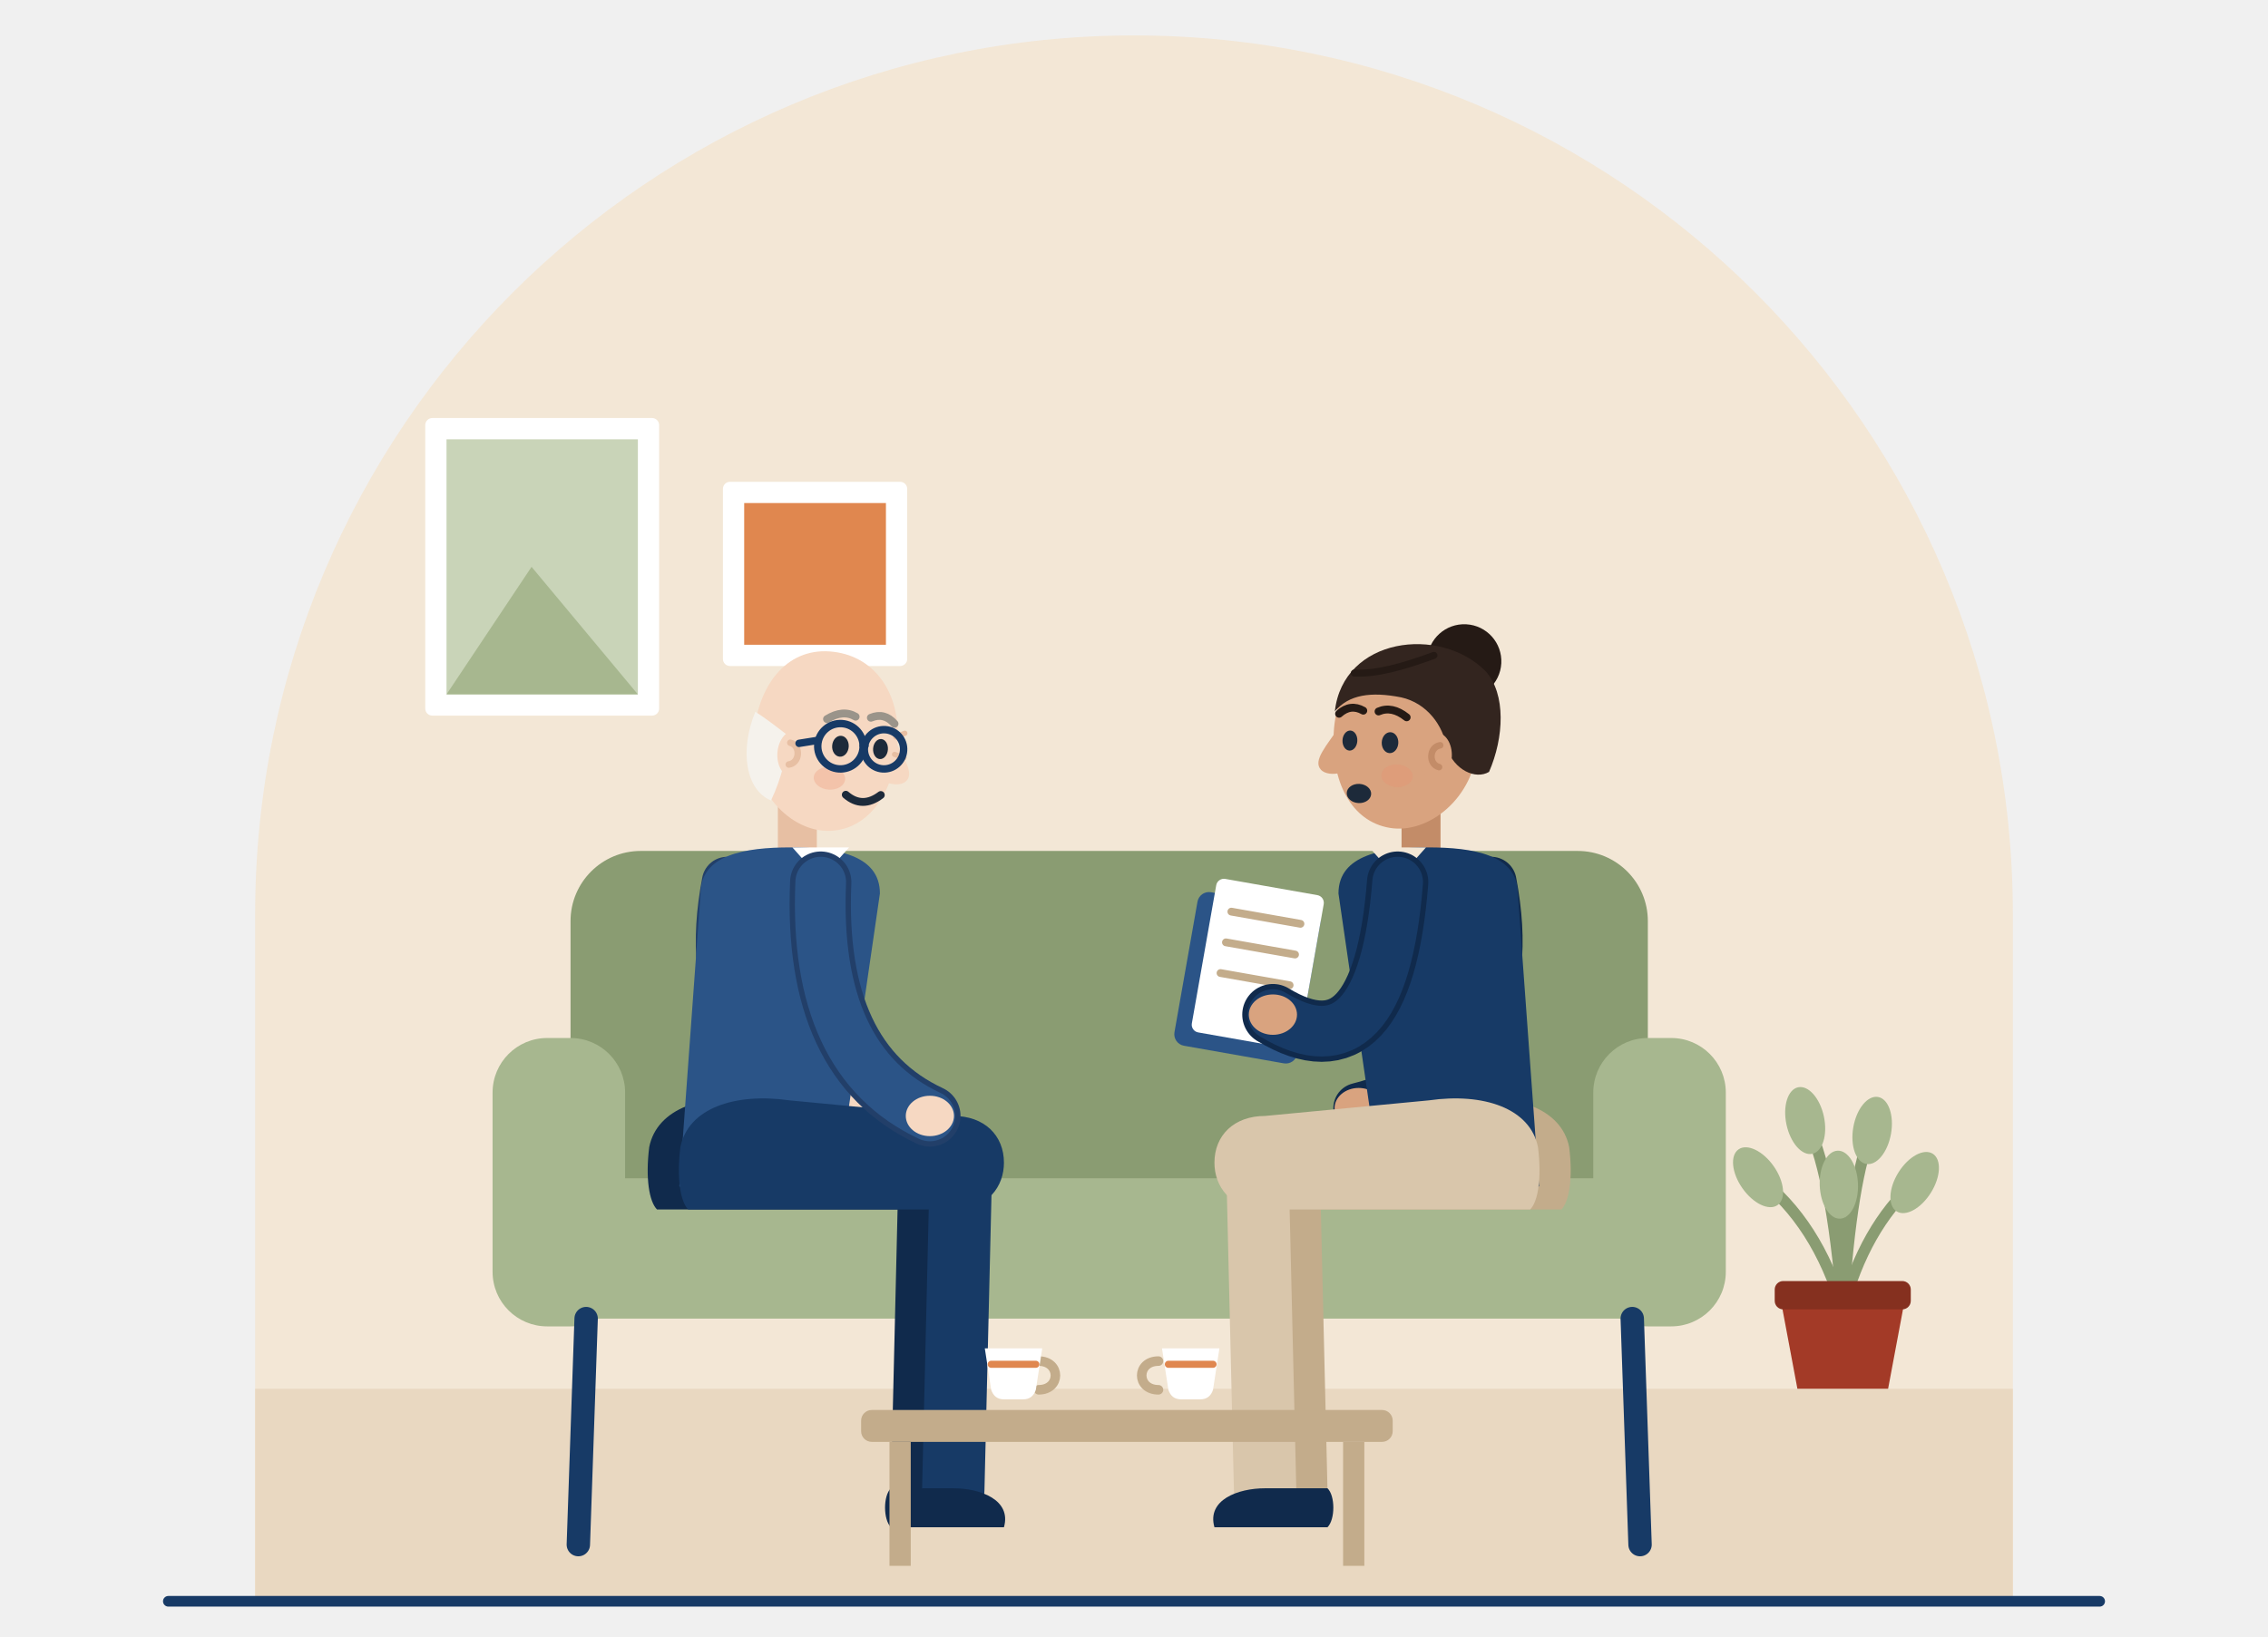
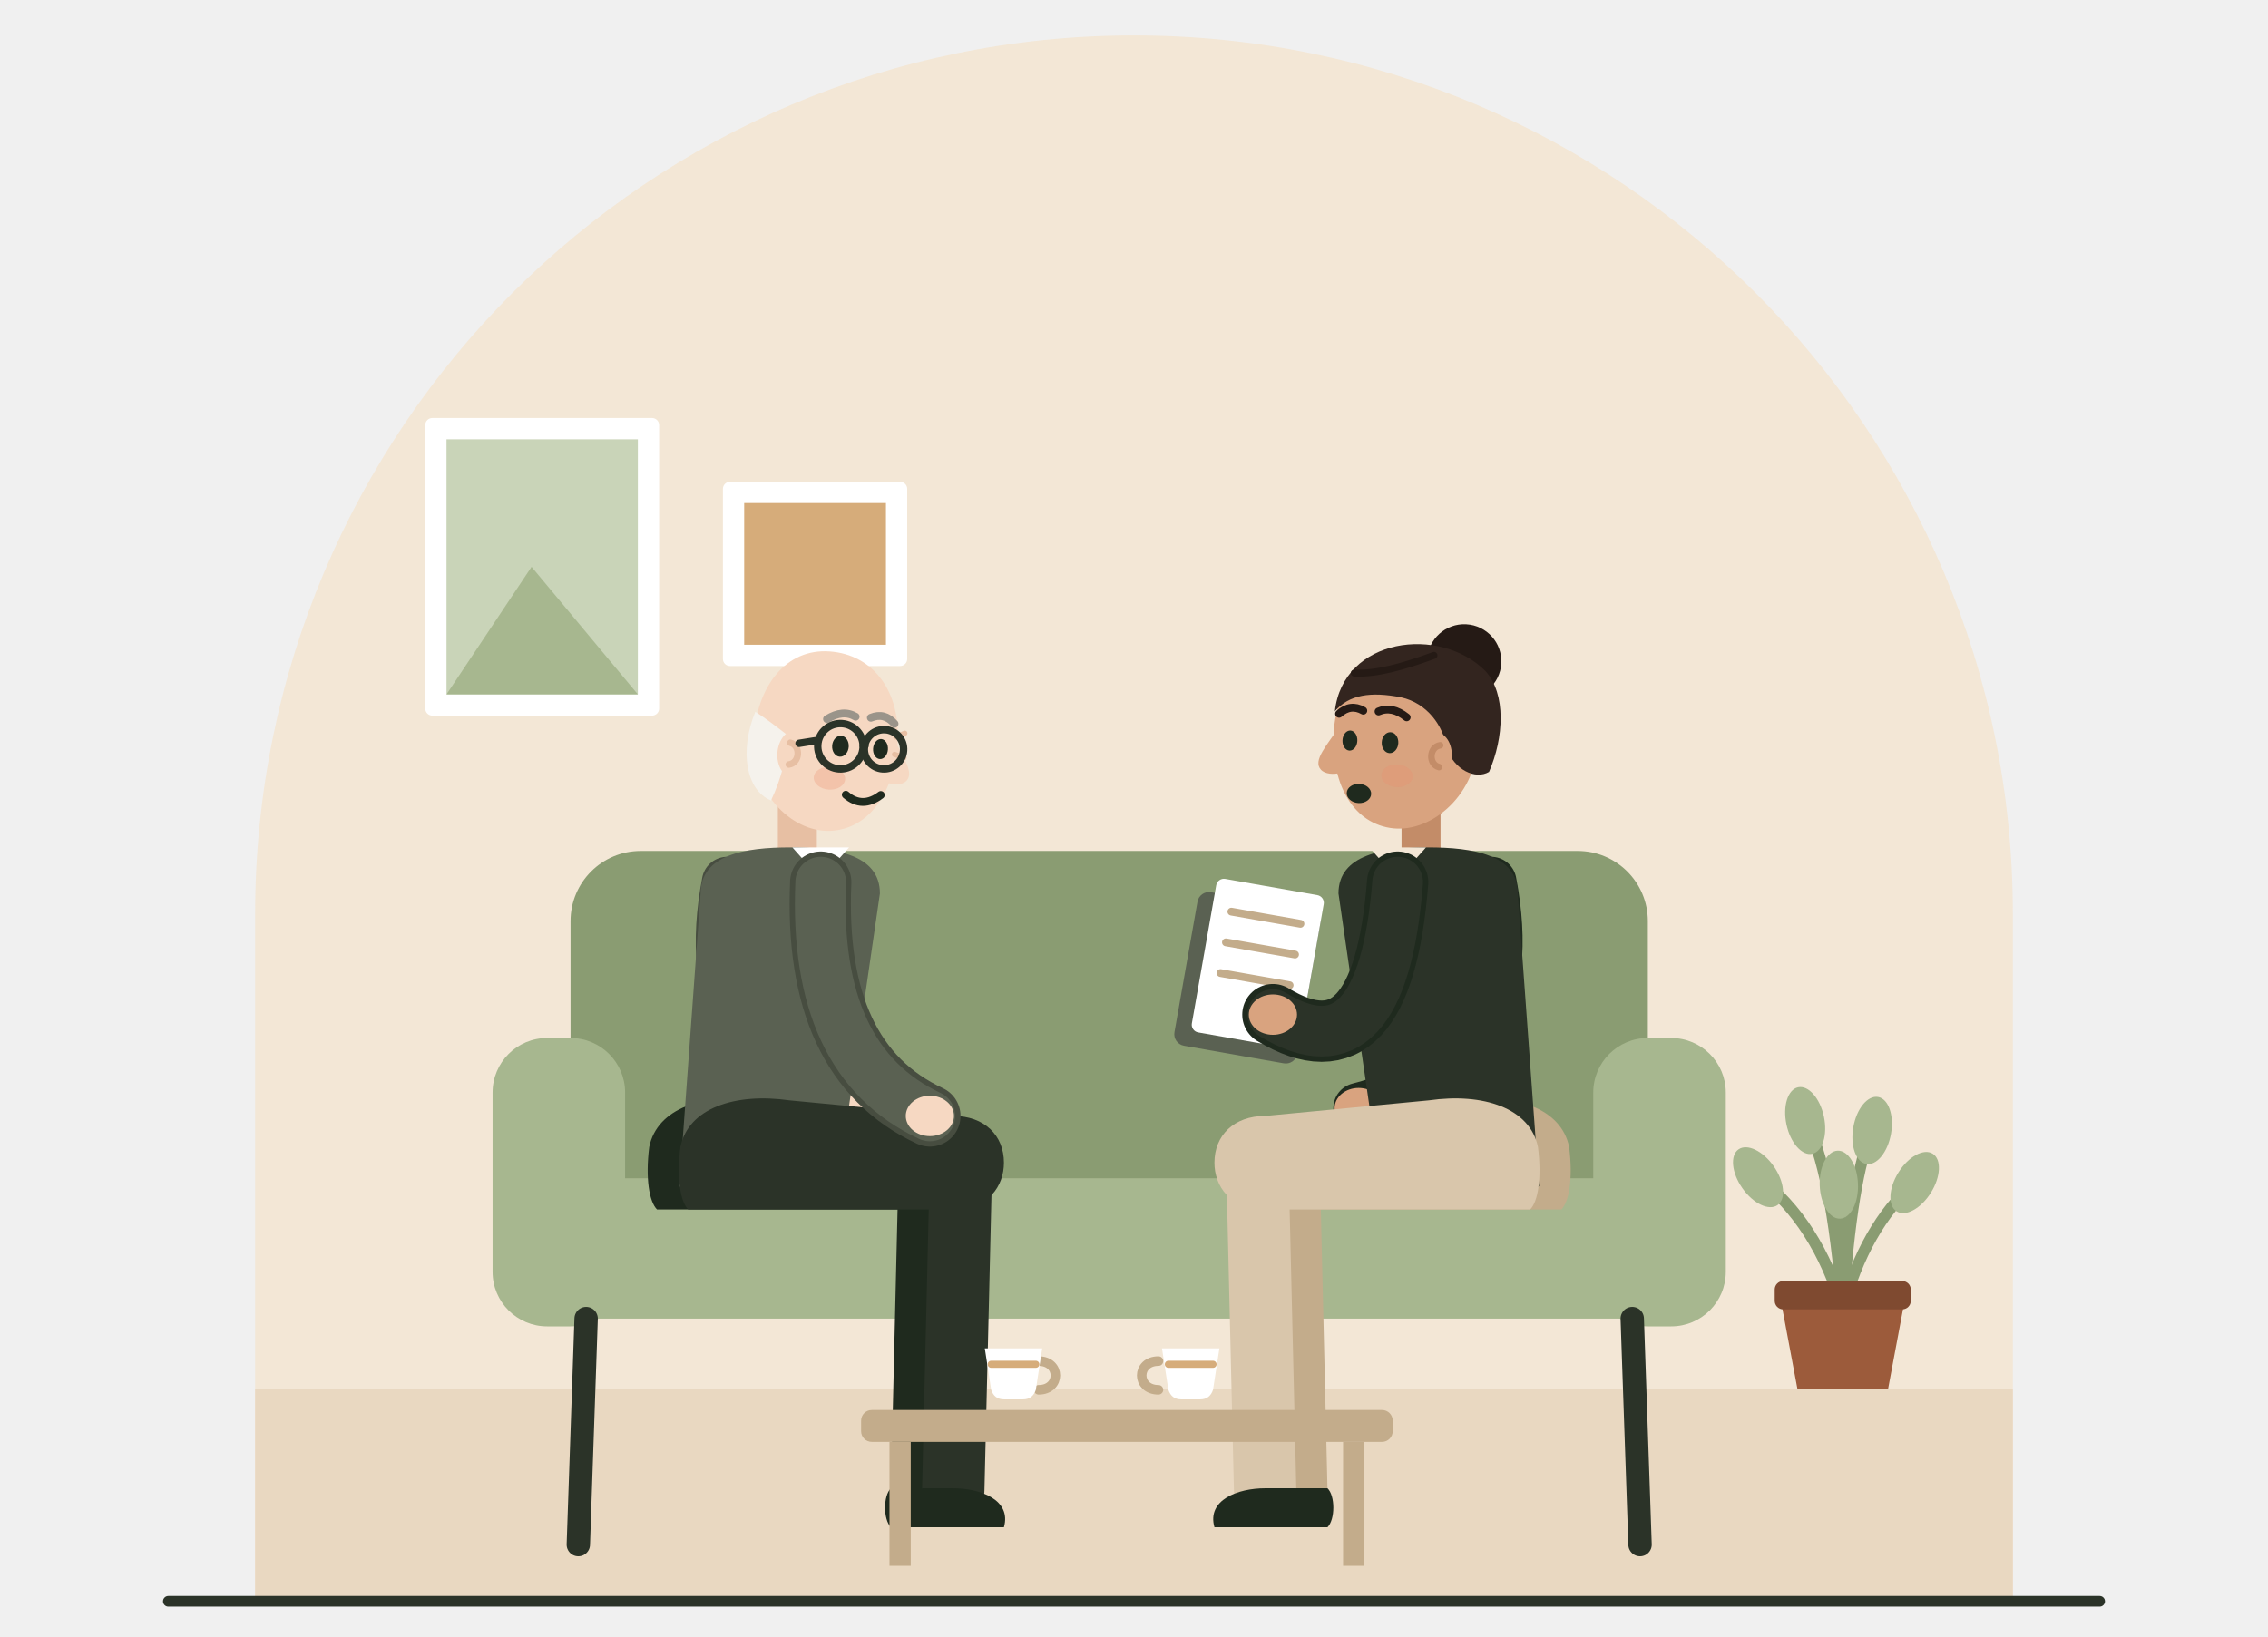
<svg xmlns="http://www.w3.org/2000/svg" viewBox="0 0 640 462" fill="none" stroke-linecap="round" stroke-linejoin="round">
  <clipPath id="ko">
    <path d="M72 452 L72 258 A248 248 0 0 1 568 258 L568 452 Z" />
  </clipPath>
  <g clip-path="url(#ko)">
    <rect x="0" y="0" width="640" height="462" fill="#f3e7d6" />
    <rect x="0" y="392" width="640" height="70" fill="#e9d8c1" />
    <rect x="120" y="118" width="66" height="84" rx="2" fill="#ffffff" />
    <rect x="126" y="124" width="54" height="72" fill="#c9d4b8" />
    <path d="M126 196 L150 160 L180 196 Z" fill="#a7b78f" />
    <rect x="204" y="136" width="52" height="52" rx="2" fill="#ffffff" />
-     <rect x="210" y="142" width="40" height="40" fill="#e0874f" />
+     <rect x="210" y="142" width="40" height="40" fill="#d6ac7a" />
    <path d="M520 369.6 Q512.8 345.1 496.1 332.3" stroke="#8a9c72" stroke-width="3.2" />
    <ellipse cx="496.1" cy="332.3" rx="9.6" ry="5.4" fill="#a7b78f" transform="rotate(-125 496.1 332.3)" />
    <path d="M520 369.6 Q516.8 329.1 509.4 316.3" stroke="#8a9c72" stroke-width="3.2" />
    <ellipse cx="509.4" cy="316.3" rx="9.6" ry="5.4" fill="#a7b78f" transform="rotate(-102 509.4 316.3)" />
    <path d="M520 369.6 Q522.5 331.9 528.3 319.1" stroke="#8a9c72" stroke-width="3.2" />
    <ellipse cx="528.3" cy="319.1" rx="9.6" ry="5.4" fill="#a7b78f" transform="rotate(-80 528.3 319.1)" />
    <path d="M520 369.6 Q526.1 346.6 540.3 333.8" stroke="#8a9c72" stroke-width="3.2" />
    <ellipse cx="540.3" cy="333.8" rx="9.6" ry="5.4" fill="#a7b78f" transform="rotate(-58 540.3 333.8)" />
    <path d="M520 369.6 Q519.7 347.2 518.9 334.4" stroke="#8a9c72" stroke-width="3.2" />
    <ellipse cx="518.9" cy="334.4" rx="9.6" ry="5.4" fill="#a7b78f" transform="rotate(-92 518.9 334.4)" />
-     <path d="M502.4 366.4 L537.6 366.4 532.8 392 507.2 392 Z" fill="#a33a27" />
-     <rect x="500.8" y="361.6" width="38.4" height="8" rx="2.4" fill="#85301f" />
+     <path d="M502.4 366.4 L537.6 366.4 532.8 392 507.2 392 Z" fill="#9c5b3b" />
+     <rect x="500.8" y="361.6" width="38.4" height="8" rx="2.4" fill="#7f4a30" />
    <rect x="161" y="240.2" width="304" height="110" rx="19.8" fill="#8a9c72" />
    <rect x="150" y="332.6" width="326" height="39.6" rx="13.2" fill="#a7b78f" />
    <rect x="139" y="293" width="37.4" height="81.4" rx="15.4" fill="#a7b78f" />
    <rect x="449.6" y="293" width="37.4" height="81.4" rx="15.4" fill="#a7b78f" />
-     <path d="M165.4 372.2 L163.2 436 M460.6 372.2 L462.8 436" stroke="#173a66" stroke-width="6.6" />
-     <path d="M185.4 341.4 L260.2 341.4 C270.1 341.4 274.5 334.8 274.5 328.2 C274.5 320.5 269 315 260.2 315 L214 310.6 C198.6 308.4 185.4 312.8 183.2 323.8 C182.1 332.6 183.2 339.2 185.4 341.4 Z" fill="#102a4c" />
-     <path d="M262.4 328.2 L260.2 420.6" stroke="#102a4c" stroke-width="17.6" />
-     <path d="M251.4 431.1 L274.5 431.1 C276.7 423.4 267.9 420.1 260.2 420.1 L251.4 420.1 C249.2 422.2 249.2 428.9 251.4 431.1 Z" fill="#102a4c" />
-     <path d="M205.2 249 Q195.3 300.7 242.6 312.8" stroke="#223f69" stroke-width="14.3" />
+     <path d="M165.4 372.2 L163.2 436 M460.6 372.2 L462.8 436" stroke="#2b3328" stroke-width="6.6" />
+     <path d="M185.4 341.4 L260.2 341.4 C270.1 341.4 274.5 334.8 274.5 328.2 C274.5 320.5 269 315 260.2 315 L214 310.6 C198.6 308.4 185.4 312.8 183.2 323.8 C182.1 332.6 183.2 339.2 185.4 341.4 Z" fill="#1f2a1e" />
+     <path d="M262.4 328.2 L260.2 420.6" stroke="#1f2a1e" stroke-width="17.6" />
+     <path d="M251.4 431.1 L274.5 431.1 C276.7 423.4 267.9 420.1 260.2 420.1 L251.4 420.1 C249.2 422.2 249.2 428.9 251.4 431.1 Z" fill="#1f2a1e" />
+     <path d="M205.2 249 Q195.3 300.7 242.6 312.8" stroke="#474d40" stroke-width="14.3" />
    <ellipse cx="242.6" cy="312.8" rx="6.8" ry="5.7" fill="#f6d8c2" />
    <path d="M219.5 226.2 L219.5 242.2 230.5 242.2 230.5 226.2 Z" fill="#e7bfa3" />
-     <path d="M197.7 252.2 C197.7 241.2 210.3 239.2 223 239.2 C235.7 239.2 248.3 241.2 248.3 252.2 L236.3 334.8 C229.2 341.8 198.8 341.8 191.7 334.8 Z" fill="#2b5487" />
+     <path d="M197.7 252.2 C197.7 241.2 210.3 239.2 223 239.2 C235.7 239.2 248.3 241.2 248.3 252.2 L236.3 334.8 C229.2 341.8 198.8 341.8 191.7 334.8 Z" fill="#5a6152" />
    <path d="M223.6 239.2 L231.6 248.2 239.6 239.2 Z" fill="#ffffff" />
    <g transform="rotate(4 227.2 238)">
      <g transform="translate(230.3 209.4) scale(1.232)">
        <path d="M0 -21 C10 -21 17 -13 17 -1 C17 10 12 19 3 20 C-6 21 -16 12 -16 0 C-16 -12 -10 -21 0 -21 Z" fill="#f6d8c2" />
        <path d="M15.5 -3 C18.5 2 21.5 5.5 19.5 7.5 C18.5 8.5 16.5 8.5 15 8 Z" fill="#f6d8c2" />
        <path d="M-16 -6 C-19 3 -17 12 -11 14 C-9 9 -8 3 -8 -1 C-11 -3 -14 -5 -16 -6 Z" fill="#f5f2ec" />
        <ellipse cx="-6.5" cy="3" rx="3.8" ry="5.4" fill="#f6d8c2" />
        <path d="M-7.5 0.5 C-5 1 -5 5 -7.5 5.5" stroke="#e7bfa3" stroke-width="1.5" />
-         <ellipse cx="4" cy="0.5" rx="1.9" ry="2.4" fill="#1d2a3a" />
-         <ellipse cx="13.2" cy="0.5" rx="1.7" ry="2.3" fill="#1d2a3a" />
+         <ellipse cx="4" cy="0.5" rx="1.9" ry="2.4" fill="#1f2a1e" />
+         <ellipse cx="13.2" cy="0.5" rx="1.7" ry="2.3" fill="#1f2a1e" />
        <path d="M0.5 -5.5 Q4 -8 7 -6.5 M10.5 -6.5 Q13.5 -8 16 -5.5" stroke="#9a948a" stroke-width="1.8" />
-         <path d="M6 11.5 Q10 14.5 14 11" stroke="#1d2a3a" stroke-width="1.8" />
+         <path d="M6 11.5 Q10 14.5 14 11" stroke="#1f2a1e" stroke-width="1.8" />
        <ellipse cx="2" cy="8" rx="3.6" ry="2.6" fill="#e98b6d" opacity=".28" />
        <path d="M16.5 -2.5 l2 -1 M16.5 1.5 l2.2 0.6" stroke="#e7bfa3" stroke-width="1.2" />
-         <circle cx="4" cy="0.5" r="5.2" stroke="#173a66" stroke-width="1.7" />
-         <circle cx="14" cy="0.5" r="4.5" stroke="#173a66" stroke-width="1.7" />
-         <path d="M9.2 0 L9.6 0 M-1.2 -0.5 L-5.5 0.5" stroke="#173a66" stroke-width="1.7" />
+         <circle cx="4" cy="0.5" r="5.2" stroke="#2b3328" stroke-width="1.7" />
+         <circle cx="14" cy="0.5" r="4.5" stroke="#2b3328" stroke-width="1.7" />
+         <path d="M9.2 0 L9.6 0 M-1.2 -0.5 L-5.5 0.5" stroke="#2b3328" stroke-width="1.7" />
      </g>
    </g>
-     <path d="M194.2 341.4 L269 341.4 C278.9 341.4 283.3 334.8 283.3 328.2 C283.3 320.5 277.8 315 269 315 L222.8 310.6 C207.4 308.4 194.2 312.8 192 323.8 C190.9 332.6 192 339.2 194.2 341.4 Z" fill="#173a66" />
-     <path d="M271.2 328.2 L269 420.6" stroke="#173a66" stroke-width="17.6" />
-     <path d="M260.2 431.1 L283.3 431.1 C285.5 423.4 276.7 420.1 269 420.1 L260.2 420.1 C258 422.2 258 428.9 260.2 431.1 Z" fill="#102a4c" />
-     <path d="M231.6 249 Q229.4 299.6 262.4 315" stroke="#223f69" stroke-width="17.3" />
-     <path d="M231.6 249 Q229.4 299.6 262.4 315" stroke="#2b5487" stroke-width="14.3" />
+     <path d="M194.2 341.4 L269 341.4 C278.9 341.4 283.3 334.8 283.3 328.2 C283.3 320.5 277.8 315 269 315 L222.8 310.6 C207.4 308.4 194.2 312.8 192 323.8 C190.9 332.6 192 339.2 194.2 341.4 Z" fill="#2b3328" />
+     <path d="M271.2 328.2 L269 420.6" stroke="#2b3328" stroke-width="17.6" />
+     <path d="M260.2 431.1 L283.3 431.1 C285.5 423.4 276.7 420.1 269 420.1 L260.2 420.1 C258 422.2 258 428.9 260.2 431.1 Z" fill="#1f2a1e" />
+     <path d="M231.6 249 Q229.4 299.6 262.4 315" stroke="#474d40" stroke-width="17.3" />
+     <path d="M231.6 249 Q229.4 299.6 262.4 315" stroke="#5a6152" stroke-width="14.3" />
    <ellipse cx="262.4" cy="315" rx="6.8" ry="5.7" fill="#f6d8c2" />
    <path d="M440.6 341.4 L365.8 341.4 C355.9 341.4 351.5 334.8 351.5 328.2 C351.5 320.5 357 315 365.8 315 L412 310.6 C427.4 308.4 440.6 312.8 442.8 323.8 C443.9 332.6 442.8 339.2 440.6 341.4 Z" fill="#c3ac8b" />
    <path d="M363.6 328.2 L365.8 420.6" stroke="#c3ac8b" stroke-width="17.6" />
-     <path d="M374.6 431.1 L351.5 431.1 C349.3 423.4 358.1 420.1 365.8 420.1 L374.6 420.1 C376.8 422.2 376.8 428.9 374.6 431.1 Z" fill="#102a4c" />
-     <path d="M420.8 249 Q430.7 300.7 383.4 312.8" stroke="#102a4c" stroke-width="14.3" />
+     <path d="M374.6 431.1 L351.5 431.1 C349.3 423.4 358.1 420.1 365.8 420.1 L374.6 420.1 C376.8 422.2 376.8 428.9 374.6 431.1 Z" fill="#1f2a1e" />
+     <path d="M420.8 249 Q430.7 300.7 383.4 312.8" stroke="#1f2a1e" stroke-width="14.3" />
    <ellipse cx="383.4" cy="312.8" rx="6.8" ry="5.7" fill="#d9a37f" />
    <path d="M395.5 226.2 L395.5 242.2 406.5 242.2 406.5 226.2 Z" fill="#c38c68" />
-     <path d="M377.7 252.2 C377.7 241.2 390.4 239.2 403 239.2 C415.6 239.2 428.3 241.2 428.3 252.2 L434.3 334.8 C427.2 341.8 396.8 341.8 389.7 334.8 Z" fill="#173a66" />
+     <path d="M377.7 252.2 C377.7 241.2 390.4 239.2 403 239.2 C415.6 239.2 428.3 241.2 428.3 252.2 L434.3 334.8 C427.2 341.8 396.8 341.8 389.7 334.8 Z" fill="#2b3328" />
    <path d="M386.4 239.2 L394.4 248.2 402.4 239.2 Z" fill="#f3e7d6" />
    <g transform="rotate(3 398.8 238)">
      <g transform="translate(395.7 209.4) scale(-1 1) scale(1.232)">
        <circle cx="-12" cy="-19" r="8.5" fill="#251a15" />
        <path d="M0 -21 C10 -21 17 -13 17 -1 C17 10 12 19 3 20 C-6 21 -16 12 -16 0 C-16 -12 -10 -21 0 -21 Z" fill="#d9a37f" />
        <path d="M15.5 -3 C18.5 2 21.5 5.5 19.5 7.5 C18.5 8.5 16.5 8.5 15 8 Z" fill="#d9a37f" />
        <path d="M17 -6 C16 -23 -6 -27 -17 -17 C-22 -12 -22 -2 -19 6 C-16 8 -11 6 -9 1 C-8 -4 -4 -9 2 -10 C9 -11 14 -10 17 -6 Z" fill="#33251f" />
        <path d="M-5 -20 C2 -17 8 -15 13 -15" stroke="#251a15" stroke-width="1.6" />
        <ellipse cx="-6.5" cy="3" rx="3.8" ry="5.4" fill="#d9a37f" />
        <path d="M-7.5 0.5 C-5 1 -5 5 -7.5 5.5" stroke="#c38c68" stroke-width="1.5" />
-         <ellipse cx="4" cy="0.5" rx="1.9" ry="2.4" fill="#1d2a3a" />
-         <ellipse cx="13.2" cy="0.5" rx="1.7" ry="2.3" fill="#1d2a3a" />
+         <ellipse cx="4" cy="0.5" rx="1.9" ry="2.4" fill="#1f2a1e" />
+         <ellipse cx="13.2" cy="0.5" rx="1.7" ry="2.3" fill="#1f2a1e" />
        <path d="M0.5 -5.5 Q4 -8 7 -6.5 M10.5 -6.5 Q13.5 -8 16 -5.5" stroke="#251a15" stroke-width="1.8" />
-         <ellipse cx="10.5" cy="12.5" rx="2.8" ry="2.2" fill="#1d2a3a" />
+         <ellipse cx="10.5" cy="12.5" rx="2.8" ry="2.2" fill="#1f2a1e" />
        <ellipse cx="2" cy="8" rx="3.6" ry="2.6" fill="#e98b6d" opacity=".28" />
      </g>
    </g>
    <path d="M431.8 341.4 L357 341.4 C347.1 341.4 342.7 334.8 342.7 328.2 C342.7 320.5 348.2 315 357 315 L403.2 310.6 C418.6 308.4 431.8 312.8 434 323.8 C435.1 332.6 434 339.2 431.8 341.4 Z" fill="#d9c6ab" />
    <path d="M354.8 328.2 L357 420.6" stroke="#d9c6ab" stroke-width="17.6" />
-     <path d="M365.8 431.1 L342.7 431.1 C340.5 423.4 349.3 420.1 357 420.1 L365.8 420.1 C368 422.2 368 428.9 365.8 431.1 Z" fill="#102a4c" />
+     <path d="M365.8 431.1 L342.7 431.1 C340.5 423.4 349.3 420.1 357 420.1 L365.8 420.1 C368 422.2 368 428.9 365.8 431.1 Z" fill="#1f2a1e" />
    <g transform="rotate(10 352 276)">
-       <rect x="334.4" y="254" width="35.2" height="44" rx="3.3" fill="#2b5487" />
+       <rect x="334.4" y="254" width="35.2" height="44" rx="3.3" fill="#5a6152" />
      <rect x="338.8" y="249.6" width="30.8" height="44" rx="2.2" fill="#ffffff" />
      <path d="M344.3 258.4 h19.8" stroke="#c3ac8b" stroke-width="2.2" />
      <path d="M344.3 267.2 h19.8" stroke="#c3ac8b" stroke-width="2.2" />
      <path d="M344.3 276 h19.8" stroke="#c3ac8b" stroke-width="2.2" />
    </g>
-     <path d="M394.4 249 Q390 305.1 359.2 286.4" stroke="#102a4c" stroke-width="17.3" />
-     <path d="M394.4 249 Q390 305.1 359.2 286.4" stroke="#173a66" stroke-width="14.3" />
+     <path d="M394.4 249 Q390 305.1 359.2 286.4" stroke="#1f2a1e" stroke-width="17.3" />
+     <path d="M394.4 249 Q390 305.1 359.2 286.4" stroke="#2b3328" stroke-width="14.3" />
    <ellipse cx="359.2" cy="286.4" rx="6.8" ry="5.7" fill="#d9a37f" />
    <rect x="243" y="398" width="150" height="9" rx="3" fill="#c3ac8b" />
    <rect x="251" y="407" width="6" height="35" fill="#c3ac8b" />
    <rect x="379" y="407" width="6" height="35" fill="#c3ac8b" />
    <path d="M293.1 384.2 c6.3 0 6.3 8.1 0 8.1" stroke="#c3ac8b" stroke-width="2.7" />
    <path d="M277.9 380.6 L294.1 380.6 L292.3 392.3 Q291.4 395 288.7 395 L283.3 395 Q280.6 395 279.7 392.3 Z" fill="#ffffff" />
-     <path d="M279.7 385.1 L292.3 385.1" stroke="#e0874f" stroke-width="2" />
+     <path d="M279.7 385.1 L292.3 385.1" stroke="#d6ac7a" stroke-width="2" />
    <path d="M326.9 384.2 c-6.3 0 -6.3 8.1 0 8.1" stroke="#c3ac8b" stroke-width="2.7" />
    <path d="M327.9 380.6 L344.1 380.6 L342.3 392.3 Q341.4 395 338.7 395 L333.3 395 Q330.6 395 329.7 392.3 Z" fill="#ffffff" />
-     <path d="M329.7 385.1 L342.3 385.1" stroke="#e0874f" stroke-width="2" />
+     <path d="M329.7 385.1 L342.3 385.1" stroke="#d6ac7a" stroke-width="2" />
  </g>
-   <rect x="46" y="450.5" width="548" height="3" rx="1.5" fill="#173a66" />
+   <rect x="46" y="450.5" width="548" height="3" rx="1.5" fill="#2b3328" />
</svg>
